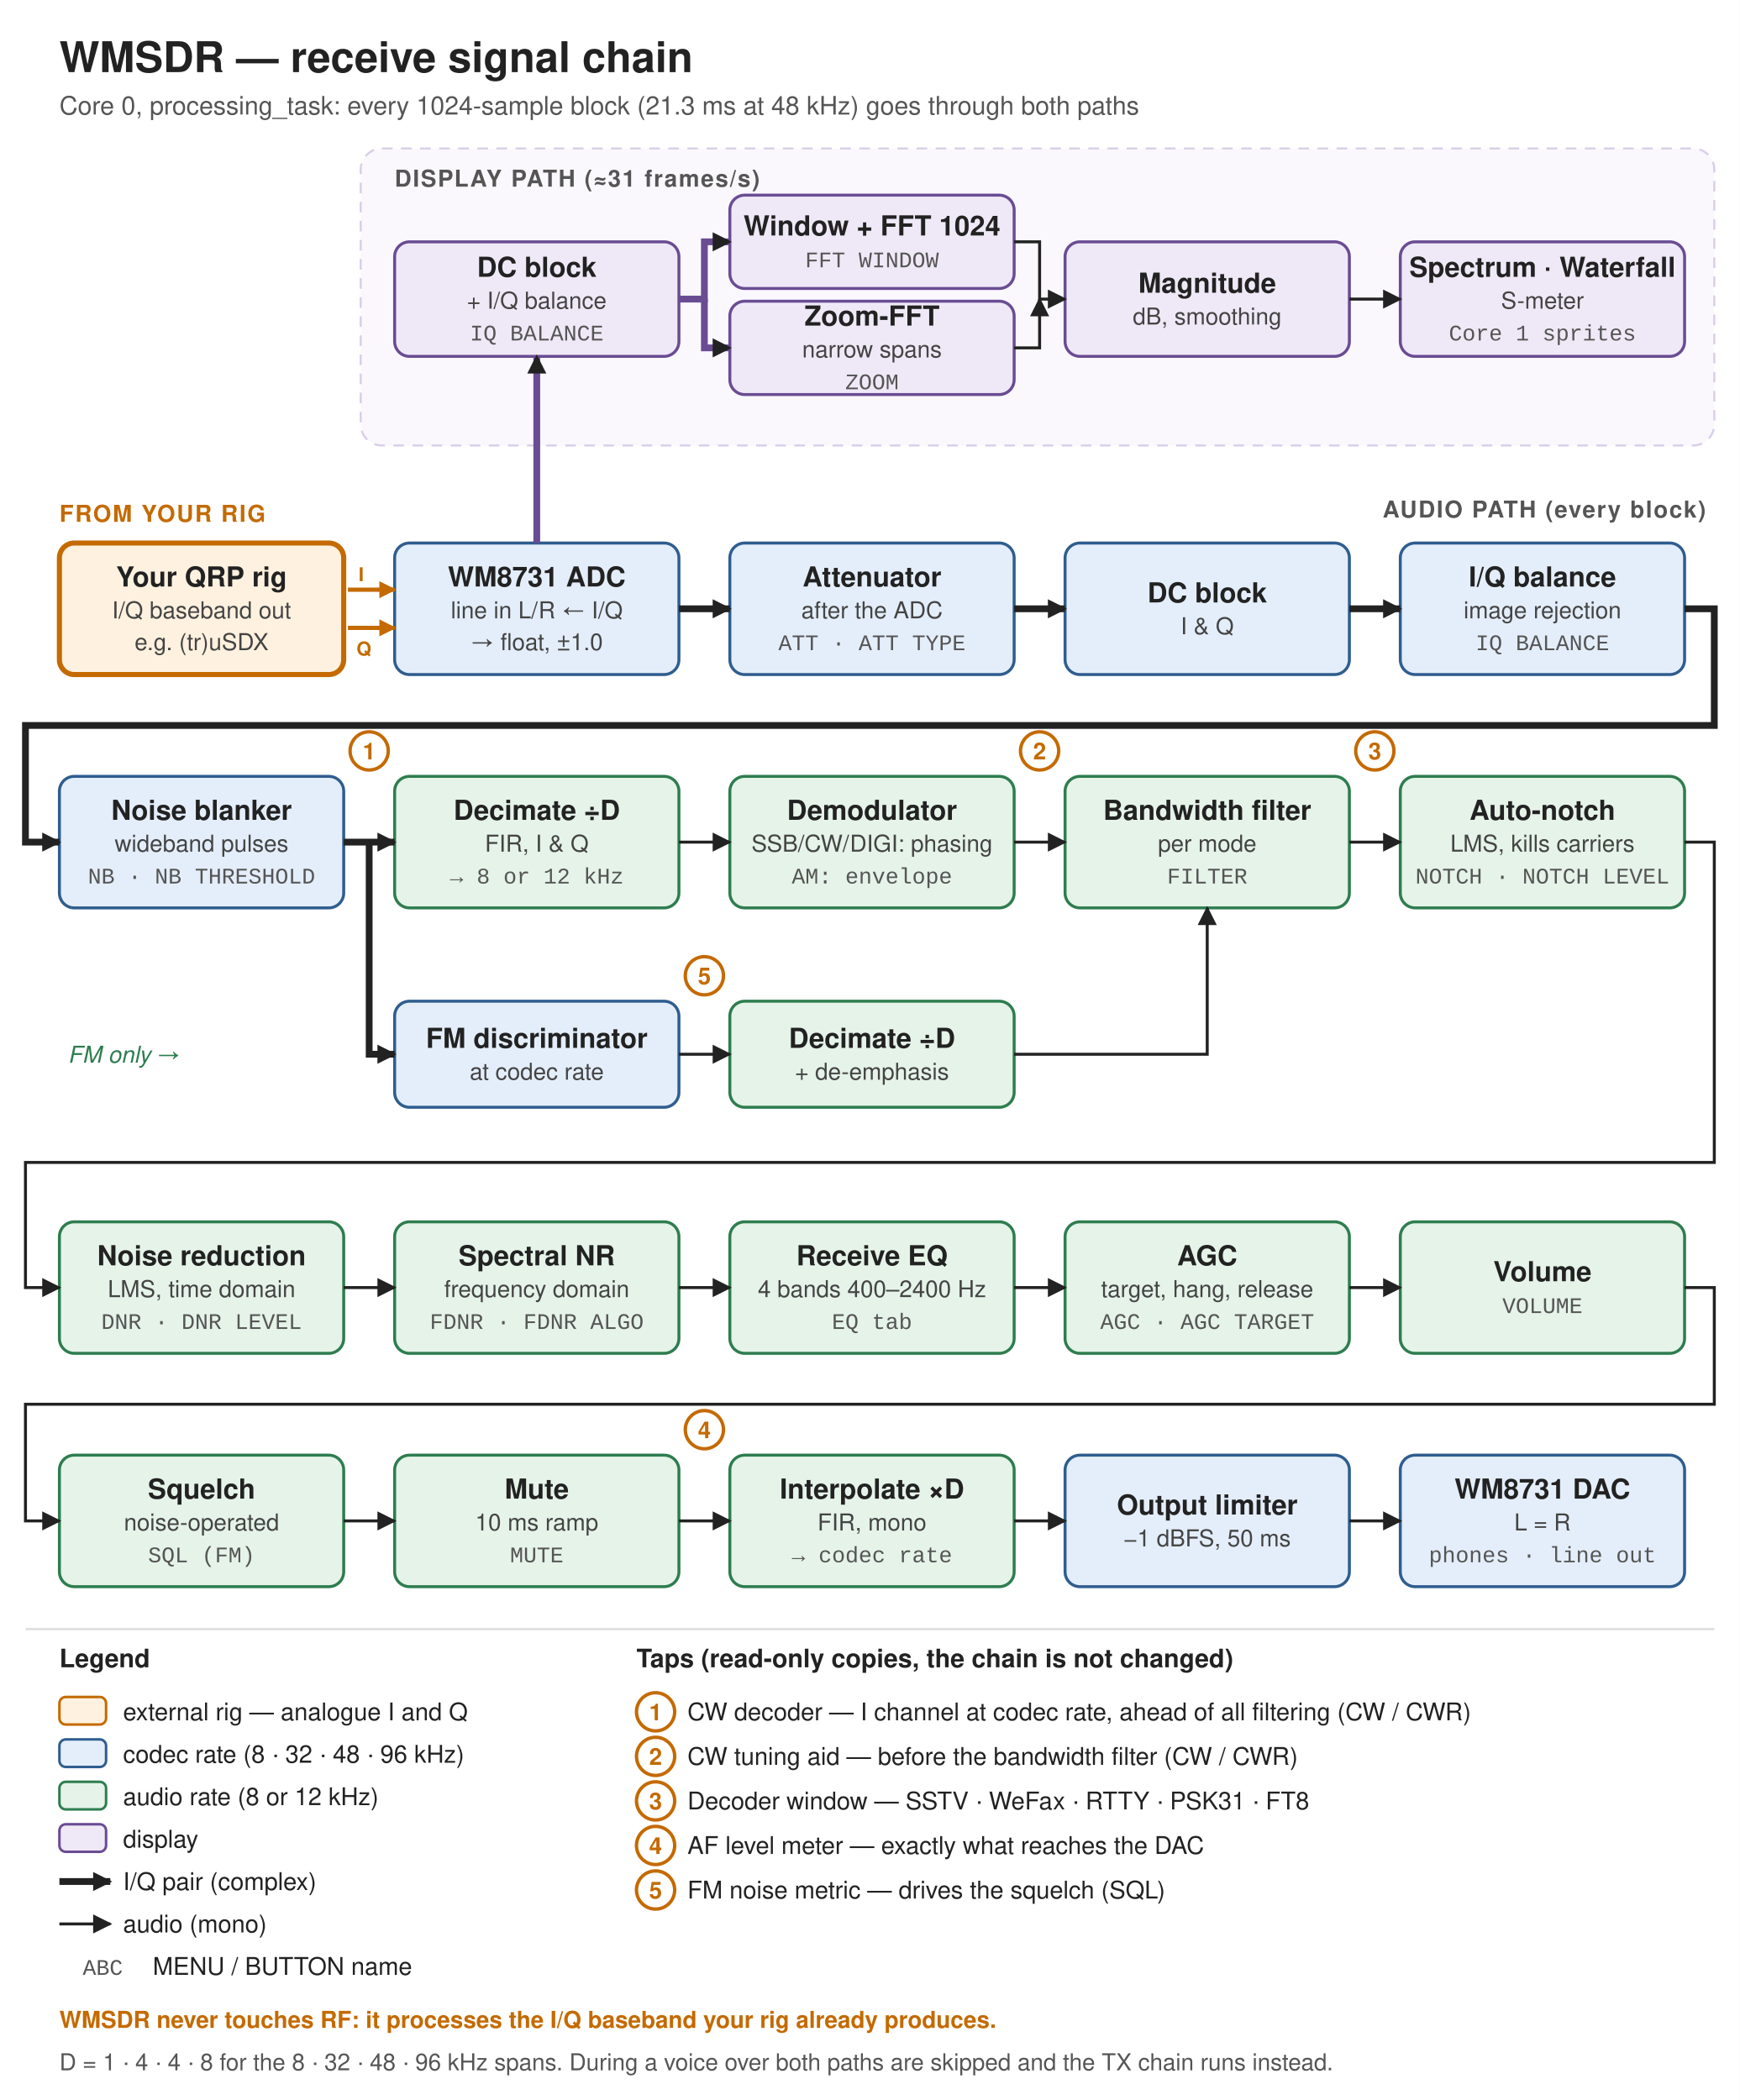
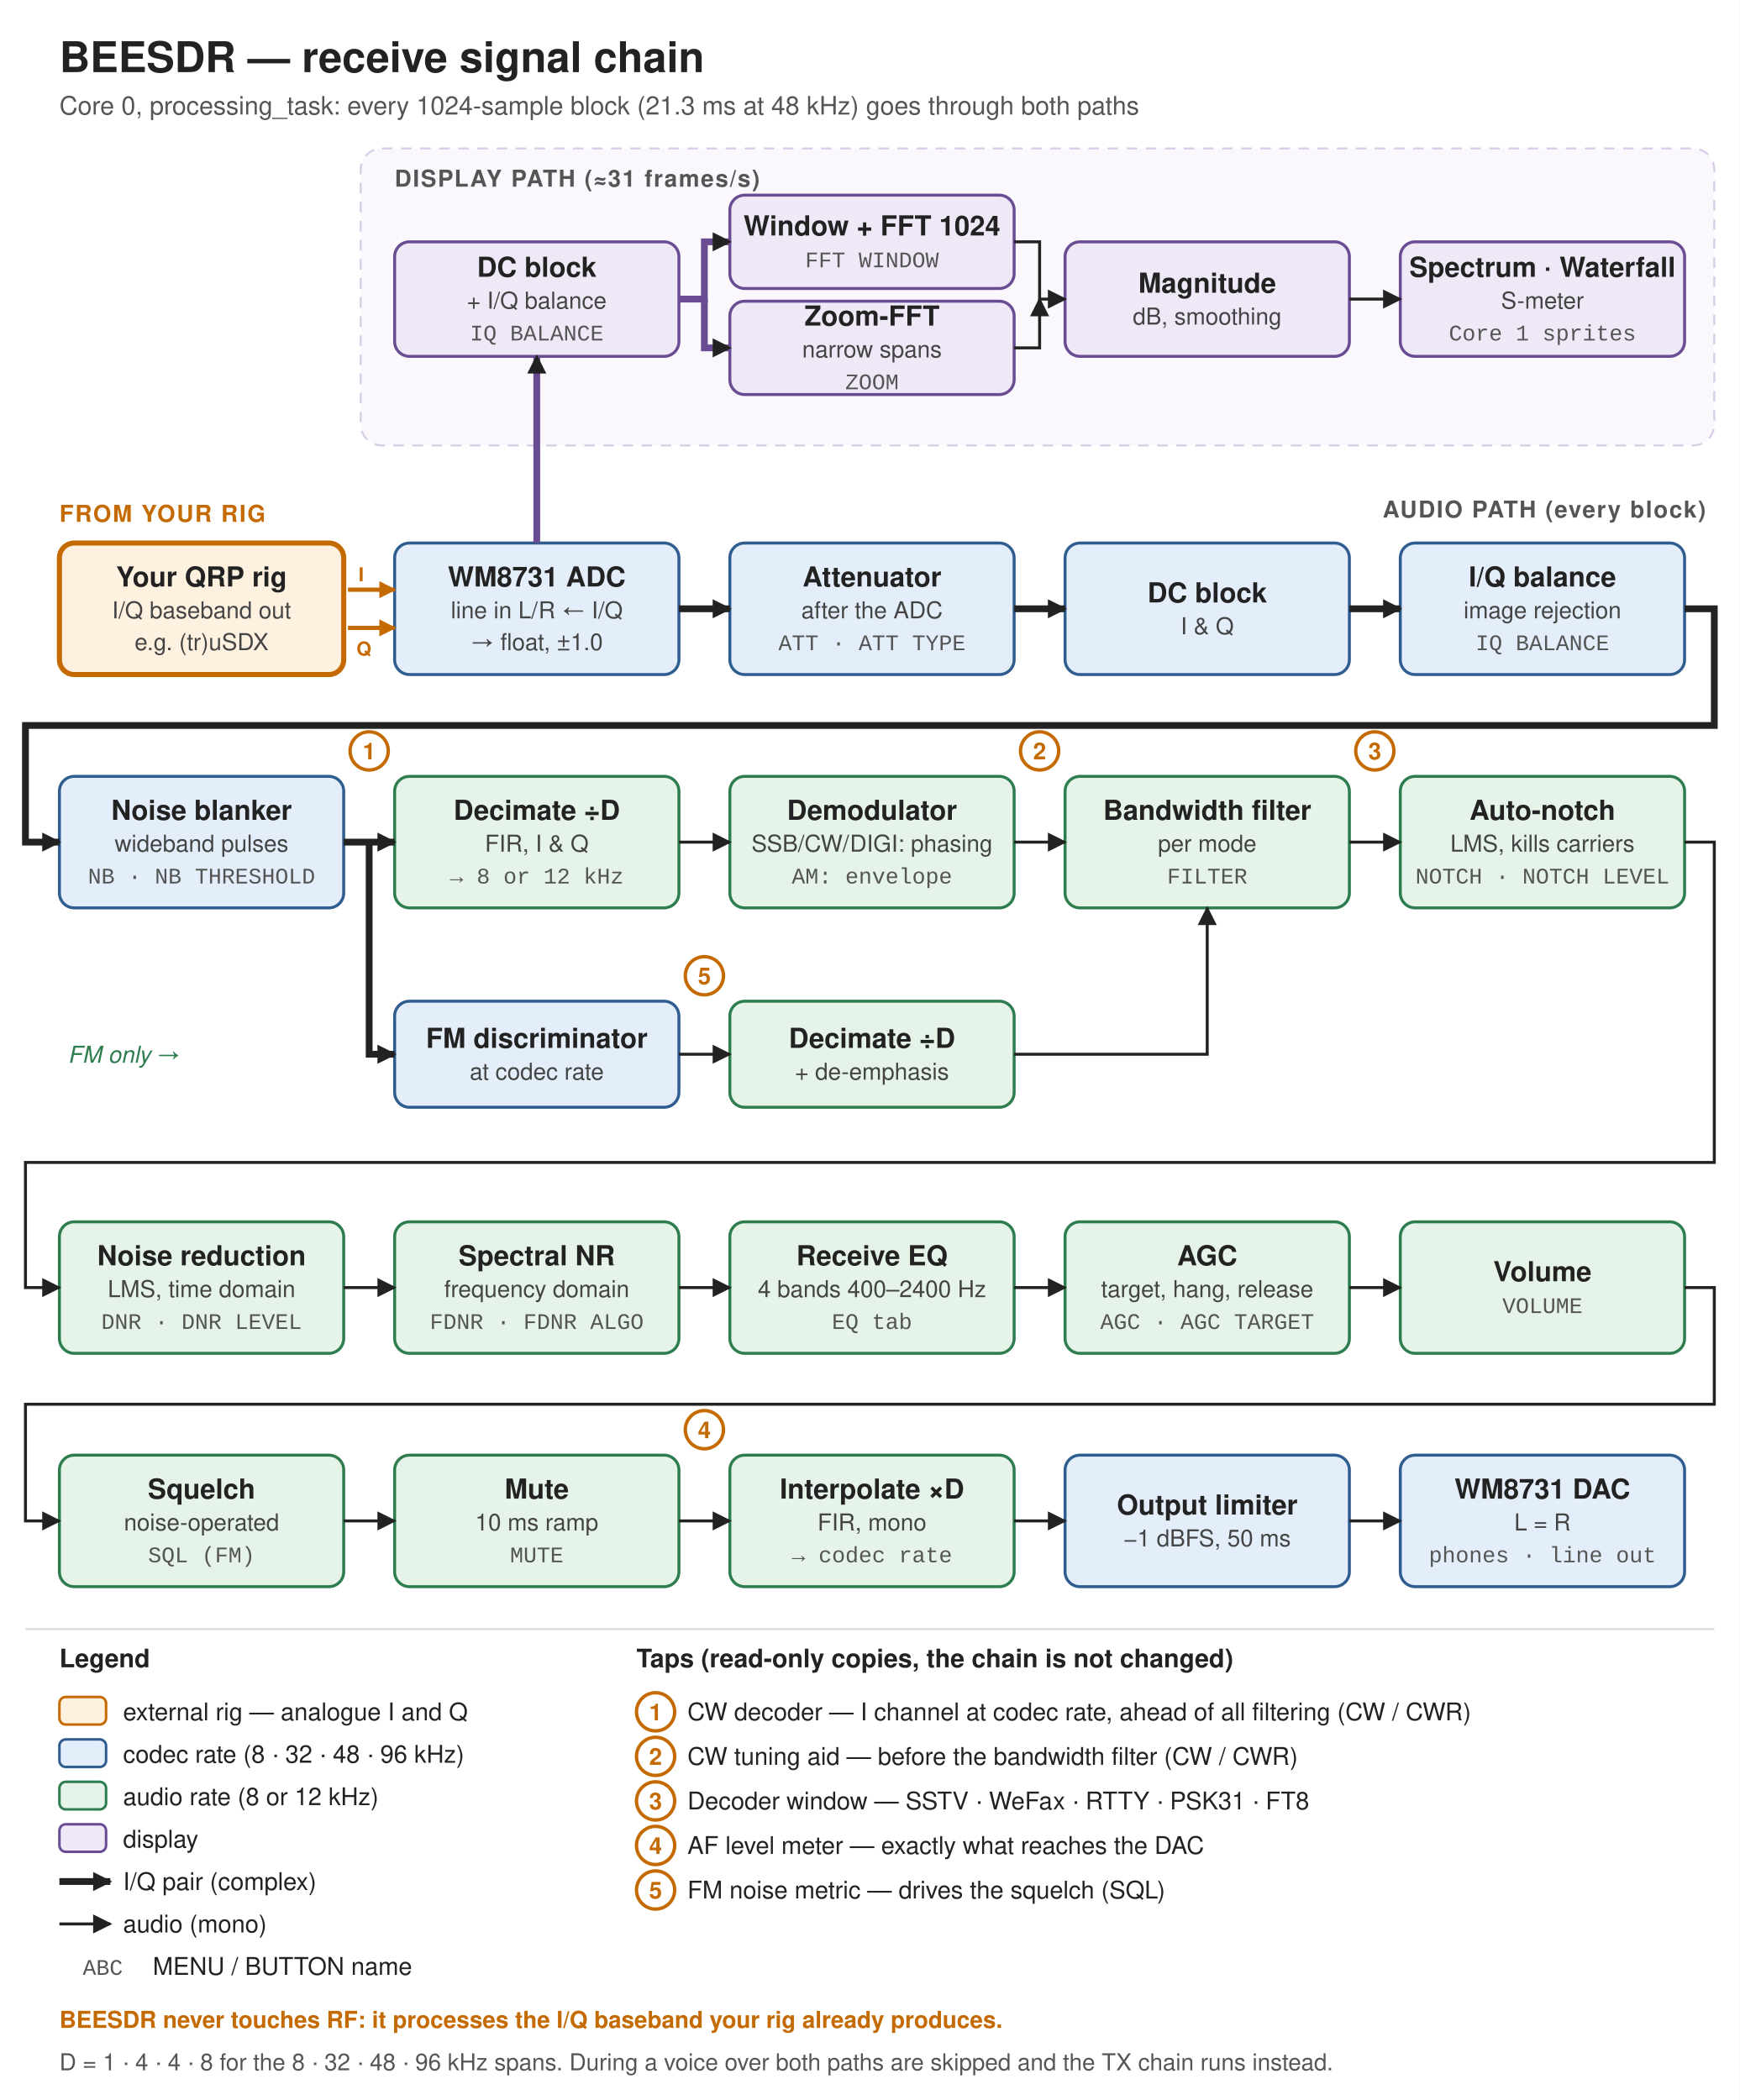
<svg xmlns="http://www.w3.org/2000/svg" viewBox="0 0 820 990" width="820" height="990">
  <defs>
    <marker id="ah" viewBox="0 0 10 10" refX="9" refY="5" markerUnits="userSpaceOnUse" markerWidth="9" markerHeight="9" orient="auto-start-reverse">
      <path d="M0,0 L10,5 L0,10 z" fill="#222" />
    </marker>
    <marker id="ahx" viewBox="0 0 10 10" refX="9" refY="5" markerUnits="userSpaceOnUse" markerWidth="8" markerHeight="8" orient="auto">
      <path d="M0,0 L10,5 L0,10 z" fill="#c46a00" />
    </marker>
  </defs>
  <style>
text{font-family:"Segoe UI",Helvetica,Arial,sans-serif;fill:#222}
.title{font-size:20px;font-weight:700;text-anchor:start}
.sub{font-size:12px;fill:#555;text-anchor:start}
.band{font-size:11px;font-weight:700;letter-spacing:.06em;fill:#555;text-anchor:start}
.t1{font-size:13px;font-weight:700;text-anchor:middle}
.t2{font-size:11px;fill:#444;text-anchor:middle}
.t3{font-size:10.5px;fill:#555;text-anchor:middle;font-family:Consolas,"Courier New",monospace}
.tapn{font-size:11px;font-weight:700;fill:#c46a00;text-anchor:middle}
.lg{font-size:11.5px;text-anchor:start}
.lgh{font-size:12px;font-weight:700;text-anchor:start}
.note{font-size:11px;fill:#555;text-anchor:start}
.fm{font-size:11px;font-style:italic;fill:#2e7d4f;text-anchor:start}
.mono{fill:none;stroke:#222;stroke-width:1.4;marker-end:url(#ah)}
.iq{fill:none;stroke:#222;stroke-width:3.2;marker-end:url(#ah)}
.ext{fill:none;stroke:#c46a00;stroke-width:2;marker-end:url(#ahx)}
.extl{font-size:11px;font-weight:700;letter-spacing:.06em;fill:#c46a00;text-anchor:start}
.iqd{fill:none;stroke:#6a4c93;stroke-width:3.2;marker-end:url(#ah)}
</style>
  <rect width="820" height="990" fill="#fff" />
-   <text class="title" x="28" y="34">WMSDR — receive signal chain</text>
+   <text class="title" x="28" y="34">BEESDR — receive signal chain</text>
  <text class="sub" x="28" y="54">Core 0, processing_task: every 1024-sample block (21.3 ms at 48 kHz) goes through both paths</text>
  <rect x="170" y="70" width="638" height="140" rx="10" fill="#faf8fd" stroke="#d9cfe8" stroke-dasharray="5 4" />
  <text class="band" x="186" y="88">DISPLAY PATH  (≈31 frames/s)</text>
  <rect x="186" y="114" width="134" height="54" rx="7" fill="#efe9f7" stroke="#6a4c93" stroke-width="1.4" />
  <text class="t1" x="253.0" y="130.5">DC block</text>
  <text class="t2" x="253.0" y="145.5">+ I/Q balance</text>
  <text class="t3" x="253.0" y="160.5">IQ BALANCE</text>
  <rect x="344" y="92" width="134" height="44" rx="7" fill="#efe9f7" stroke="#6a4c93" stroke-width="1.4" />
  <text class="t1" x="411.0" y="111.0">Window + FFT 1024</text>
  <text class="t3" x="411.0" y="126.0">FFT WINDOW</text>
  <rect x="344" y="142" width="134" height="44" rx="7" fill="#efe9f7" stroke="#6a4c93" stroke-width="1.4" />
  <text class="t1" x="411.0" y="153.5">Zoom-FFT</text>
  <text class="t2" x="411.0" y="168.5">narrow spans</text>
  <text class="t3" x="411.0" y="183.5">ZOOM</text>
  <rect x="502" y="114" width="134" height="54" rx="7" fill="#efe9f7" stroke="#6a4c93" stroke-width="1.4" />
  <text class="t1" x="569.0" y="138.0">Magnitude</text>
  <text class="t2" x="569.0" y="153.0">dB, smoothing</text>
  <rect x="660" y="114" width="134" height="54" rx="7" fill="#efe9f7" stroke="#6a4c93" stroke-width="1.4" />
  <text class="t1" x="727.0" y="130.5">Spectrum · Waterfall</text>
  <text class="t2" x="727.0" y="145.5">S-meter</text>
  <text class="t3" x="727.0" y="160.5">Core 1 sprites</text>
  <path class="iqd" d="M320,141.0 L332,141.0 L332,114.0 L344,114.0" />
  <path class="iqd" d="M332,141.0 L332,164.0 L344,164.0" />
  <path class="mono" d="M478,114.0 L490,114.0 L490,141.0 L502,141.0" />
  <path class="mono" d="M478,164.0 L490,164.0 L490,141.0" />
  <path class="mono" d="M636,141.0 L660,141.0" />
  <text class="band" x="804" y="244" style="text-anchor:end">AUDIO PATH  (every block)</text>
  <rect x="28" y="256" width="134" height="62" rx="7" fill="#fff1df" stroke="#c46a00" stroke-width="2.4" />
  <text class="t1" x="95.0" y="276.5">Your QRP rig</text>
  <text class="t2" x="95.0" y="291.5">I/Q baseband out</text>
  <text class="t2" x="95.0" y="306.5">e.g. (tr)uSDX</text>
  <rect x="186" y="256" width="134" height="62" rx="7" fill="#e4eefa" stroke="#2f5d8f" stroke-width="1.4" />
  <text class="t1" x="253.0" y="276.5">WM8731 ADC</text>
  <text class="t2" x="253.0" y="291.5">line in L/R ← I/Q</text>
  <text class="t2" x="253.0" y="306.5">→ float, ±1.0</text>
  <rect x="344" y="256" width="134" height="62" rx="7" fill="#e4eefa" stroke="#2f5d8f" stroke-width="1.4" />
  <text class="t1" x="411.0" y="276.5">Attenuator</text>
  <text class="t2" x="411.0" y="291.5">after the ADC</text>
  <text class="t3" x="411.0" y="306.5">ATT · ATT TYPE</text>
  <rect x="502" y="256" width="134" height="62" rx="7" fill="#e4eefa" stroke="#2f5d8f" stroke-width="1.4" />
  <text class="t1" x="569.0" y="284.0">DC block</text>
  <text class="t2" x="569.0" y="299.0">I &amp; Q</text>
  <rect x="660" y="256" width="134" height="62" rx="7" fill="#e4eefa" stroke="#2f5d8f" stroke-width="1.4" />
  <text class="t1" x="727.0" y="276.5">I/Q balance</text>
  <text class="t2" x="727.0" y="291.5">image rejection</text>
  <text class="t3" x="727.0" y="306.5">IQ BALANCE</text>
  <text class="extl" x="28" y="246">FROM YOUR RIG</text>
  <path class="ext" d="M164,278.0 L186,278.0" />
  <path class="ext" d="M164,296.0 L186,296.0" />
  <text class="extl" x="169" y="274.0" style="font-size:9px">I</text>
  <text class="extl" x="168" y="309.0" style="font-size:9px">Q</text>
  <rect x="28" y="366" width="134" height="62" rx="7" fill="#e4eefa" stroke="#2f5d8f" stroke-width="1.4" />
  <text class="t1" x="95.0" y="386.5">Noise blanker</text>
  <text class="t2" x="95.0" y="401.5">wideband pulses</text>
  <text class="t3" x="95.0" y="416.5">NB · NB THRESHOLD</text>
  <rect x="186" y="366" width="134" height="62" rx="7" fill="#e5f3e8" stroke="#2e7d4f" stroke-width="1.4" />
  <text class="t1" x="253.0" y="386.5">Decimate ÷D</text>
  <text class="t2" x="253.0" y="401.5">FIR, I &amp; Q</text>
  <text class="t3" x="253.0" y="416.5">→ 8 or 12 kHz</text>
  <rect x="344" y="366" width="134" height="62" rx="7" fill="#e5f3e8" stroke="#2e7d4f" stroke-width="1.4" />
  <text class="t1" x="411.0" y="386.5">Demodulator</text>
  <text class="t2" x="411.0" y="401.5">SSB/CW/DIGI: phasing</text>
  <text class="t3" x="411.0" y="416.5">AM: envelope</text>
  <rect x="502" y="366" width="134" height="62" rx="7" fill="#e5f3e8" stroke="#2e7d4f" stroke-width="1.4" />
  <text class="t1" x="569.0" y="386.5">Bandwidth filter</text>
  <text class="t2" x="569.0" y="401.5">per mode</text>
  <text class="t3" x="569.0" y="416.5">FILTER</text>
  <rect x="660" y="366" width="134" height="62" rx="7" fill="#e5f3e8" stroke="#2e7d4f" stroke-width="1.4" />
  <text class="t1" x="727.0" y="386.5">Auto-notch</text>
  <text class="t2" x="727.0" y="401.5">LMS, kills carriers</text>
  <text class="t3" x="727.0" y="416.5">NOTCH · NOTCH LEVEL</text>
  <rect x="186" y="472" width="134" height="50" rx="7" fill="#e4eefa" stroke="#2f5d8f" stroke-width="1.4" />
  <text class="t1" x="253.0" y="494.0">FM discriminator</text>
  <text class="t2" x="253.0" y="509.0">at codec rate</text>
  <rect x="344" y="472" width="134" height="50" rx="7" fill="#e5f3e8" stroke="#2e7d4f" stroke-width="1.4" />
  <text class="t1" x="411.0" y="494.0">Decimate ÷D</text>
  <text class="t2" x="411.0" y="509.0">+ de-emphasis</text>
  <rect x="28" y="576" width="134" height="62" rx="7" fill="#e5f3e8" stroke="#2e7d4f" stroke-width="1.4" />
  <text class="t1" x="95.0" y="596.5">Noise reduction</text>
  <text class="t2" x="95.0" y="611.5">LMS, time domain</text>
  <text class="t3" x="95.0" y="626.5">DNR · DNR LEVEL</text>
  <rect x="186" y="576" width="134" height="62" rx="7" fill="#e5f3e8" stroke="#2e7d4f" stroke-width="1.4" />
  <text class="t1" x="253.0" y="596.5">Spectral NR</text>
  <text class="t2" x="253.0" y="611.5">frequency domain</text>
  <text class="t3" x="253.0" y="626.5">FDNR · FDNR ALGO</text>
  <rect x="344" y="576" width="134" height="62" rx="7" fill="#e5f3e8" stroke="#2e7d4f" stroke-width="1.4" />
  <text class="t1" x="411.0" y="596.5">Receive EQ</text>
  <text class="t2" x="411.0" y="611.5">4 bands 400–2400 Hz</text>
  <text class="t3" x="411.0" y="626.5">EQ tab</text>
  <rect x="502" y="576" width="134" height="62" rx="7" fill="#e5f3e8" stroke="#2e7d4f" stroke-width="1.4" />
  <text class="t1" x="569.0" y="596.5">AGC</text>
  <text class="t2" x="569.0" y="611.5">target, hang, release</text>
  <text class="t3" x="569.0" y="626.5">AGC · AGC TARGET</text>
  <rect x="660" y="576" width="134" height="62" rx="7" fill="#e5f3e8" stroke="#2e7d4f" stroke-width="1.4" />
  <text class="t1" x="727.0" y="604.0">Volume</text>
  <text class="t3" x="727.0" y="619.0">VOLUME</text>
  <rect x="28" y="686" width="134" height="62" rx="7" fill="#e5f3e8" stroke="#2e7d4f" stroke-width="1.4" />
  <text class="t1" x="95.0" y="706.5">Squelch</text>
  <text class="t2" x="95.0" y="721.5">noise-operated</text>
  <text class="t3" x="95.0" y="736.5">SQL (FM)</text>
  <rect x="186" y="686" width="134" height="62" rx="7" fill="#e5f3e8" stroke="#2e7d4f" stroke-width="1.4" />
  <text class="t1" x="253.0" y="706.5">Mute</text>
  <text class="t2" x="253.0" y="721.5">10 ms ramp</text>
  <text class="t3" x="253.0" y="736.5">MUTE</text>
  <rect x="344" y="686" width="134" height="62" rx="7" fill="#e5f3e8" stroke="#2e7d4f" stroke-width="1.4" />
  <text class="t1" x="411.0" y="706.5">Interpolate ×D</text>
  <text class="t2" x="411.0" y="721.5">FIR, mono</text>
  <text class="t3" x="411.0" y="736.5">→ codec rate</text>
  <rect x="502" y="686" width="134" height="62" rx="7" fill="#e4eefa" stroke="#2f5d8f" stroke-width="1.4" />
  <text class="t1" x="569.0" y="714.0">Output limiter</text>
  <text class="t2" x="569.0" y="729.0">−1 dBFS, 50 ms</text>
  <rect x="660" y="686" width="134" height="62" rx="7" fill="#e4eefa" stroke="#2f5d8f" stroke-width="1.4" />
  <text class="t1" x="727.0" y="706.5">WM8731 DAC</text>
  <text class="t2" x="727.0" y="721.5">L = R</text>
  <text class="t3" x="727.0" y="736.5">phones · line out</text>
  <path class="iqd" d="M253.0,256 L253.0,168" />
  <path class="iq" d="M320,287.0 L344,287.0" />
  <path class="iq" d="M478,287.0 L502,287.0" />
  <path class="iq" d="M636,287.0 L660,287.0" />
  <path class="iq" d="M794,287.0 L808,287.0 L808,342.0 L12,342.0 L12,397.0 L28,397.0" />
  <path class="iq" d="M162,397.0 L186,397.0" />
  <path class="mono" d="M320,397.0 L344,397.0" />
  <path class="mono" d="M478,397.0 L502,397.0" />
  <path class="mono" d="M636,397.0 L660,397.0" />
  <path class="mono" d="M794,397.0 L808,397.0 L808,548 L12,548 L12,607.0 L28,607.0" />
  <path class="mono" d="M162,607.0 L186,607.0" />
  <path class="mono" d="M320,607.0 L344,607.0" />
  <path class="mono" d="M478,607.0 L502,607.0" />
  <path class="mono" d="M636,607.0 L660,607.0" />
  <path class="mono" d="M794,607.0 L808,607.0 L808,662.0 L12,662.0 L12,717.0 L28,717.0" />
  <path class="mono" d="M162,717.0 L186,717.0" />
  <path class="mono" d="M320,717.0 L344,717.0" />
  <path class="mono" d="M478,717.0 L502,717.0" />
  <path class="mono" d="M636,717.0 L660,717.0" />
  <path class="iq" d="M174,397.0 L174,497 L186,497" />
  <path class="mono" d="M320,497 L344,497" />
  <path class="mono" d="M478,497 L569.0,497 L569.0,428" />
  <text class="fm" x="32" y="501">FM only →</text>
  <circle cx="174.0" cy="354" r="9" fill="#fff" stroke="#c46a00" stroke-width="1.6" />
  <text class="tapn" x="174.0" y="358">1</text>
  <circle cx="490.0" cy="354" r="9" fill="#fff" stroke="#c46a00" stroke-width="1.6" />
  <text class="tapn" x="490.0" y="358">2</text>
  <circle cx="648.0" cy="354" r="9" fill="#fff" stroke="#c46a00" stroke-width="1.6" />
  <text class="tapn" x="648.0" y="358">3</text>
  <circle cx="332.0" cy="674" r="9" fill="#fff" stroke="#c46a00" stroke-width="1.6" />
  <text class="tapn" x="332.0" y="678">4</text>
  <circle cx="332.0" cy="460" r="9" fill="#fff" stroke="#c46a00" stroke-width="1.6" />
  <text class="tapn" x="332.0" y="464">5</text>
  <line x1="12" y1="768" x2="808" y2="768" stroke="#ddd" />
  <text class="lgh" x="28" y="786">Legend</text>
  <rect x="28" y="800" width="22" height="13" rx="3" fill="#fff1df" stroke="#c46a00" stroke-width="1.2" />
  <text class="lg" x="58" y="811">external rig — analogue I and Q</text>
  <rect x="28" y="820" width="22" height="13" rx="3" fill="#e4eefa" stroke="#2f5d8f" stroke-width="1.2" />
  <text class="lg" x="58" y="831">codec rate (8 · 32 · 48 · 96 kHz)</text>
  <rect x="28" y="840" width="22" height="13" rx="3" fill="#e5f3e8" stroke="#2e7d4f" stroke-width="1.2" />
  <text class="lg" x="58" y="851">audio rate (8 or 12 kHz)</text>
  <rect x="28" y="860" width="22" height="13" rx="3" fill="#efe9f7" stroke="#6a4c93" stroke-width="1.2" />
  <text class="lg" x="58" y="871">display</text>
  <path class="iq" d="M28,887 L52,887" />
  <text class="lg" x="58" y="891">I/Q pair (complex)</text>
  <path class="mono" d="M28,907 L52,907" />
  <text class="lg" x="58" y="911">audio (mono)</text>
  <text class="t3" x="39" y="931" style="text-anchor:start">ABC</text>
  <text class="lg" x="72" y="931">MENU / BUTTON name</text>
  <text class="lgh" x="300" y="786">Taps (read-only copies, the chain is not changed)</text>
  <circle cx="309" cy="807" r="9" fill="#fff" stroke="#c46a00" stroke-width="1.6" />
  <text class="tapn" x="309" y="811">1</text>
  <text class="lg" x="324" y="811">CW decoder — I channel at codec rate, ahead of all filtering (CW / CWR)</text>
  <circle cx="309" cy="828" r="9" fill="#fff" stroke="#c46a00" stroke-width="1.6" />
  <text class="tapn" x="309" y="832">2</text>
  <text class="lg" x="324" y="832">CW tuning aid — before the bandwidth filter (CW / CWR)</text>
  <circle cx="309" cy="849" r="9" fill="#fff" stroke="#c46a00" stroke-width="1.6" />
  <text class="tapn" x="309" y="853">3</text>
  <text class="lg" x="324" y="853">Decoder window — SSTV · WeFax · RTTY · PSK31 · FT8</text>
  <circle cx="309" cy="870" r="9" fill="#fff" stroke="#c46a00" stroke-width="1.6" />
  <text class="tapn" x="309" y="874">4</text>
  <text class="lg" x="324" y="874">AF level meter — exactly what reaches the DAC</text>
  <circle cx="309" cy="891" r="9" fill="#fff" stroke="#c46a00" stroke-width="1.6" />
  <text class="tapn" x="309" y="895">5</text>
  <text class="lg" x="324" y="895">FM noise metric — drives the squelch (SQL)</text>
-   <text class="note" x="28" y="956" style="font-weight:700;fill:#c46a00">WMSDR never touches RF: it processes the I/Q baseband your rig already produces.</text>
+   <text class="note" x="28" y="956" style="font-weight:700;fill:#c46a00">BEESDR never touches RF: it processes the I/Q baseband your rig already produces.</text>
  <text class="note" x="28" y="976">D = 1 · 4 · 4 · 8 for the 8 · 32 · 48 · 96 kHz spans. During a voice over both paths are skipped and the TX chain runs instead.</text>
</svg>
